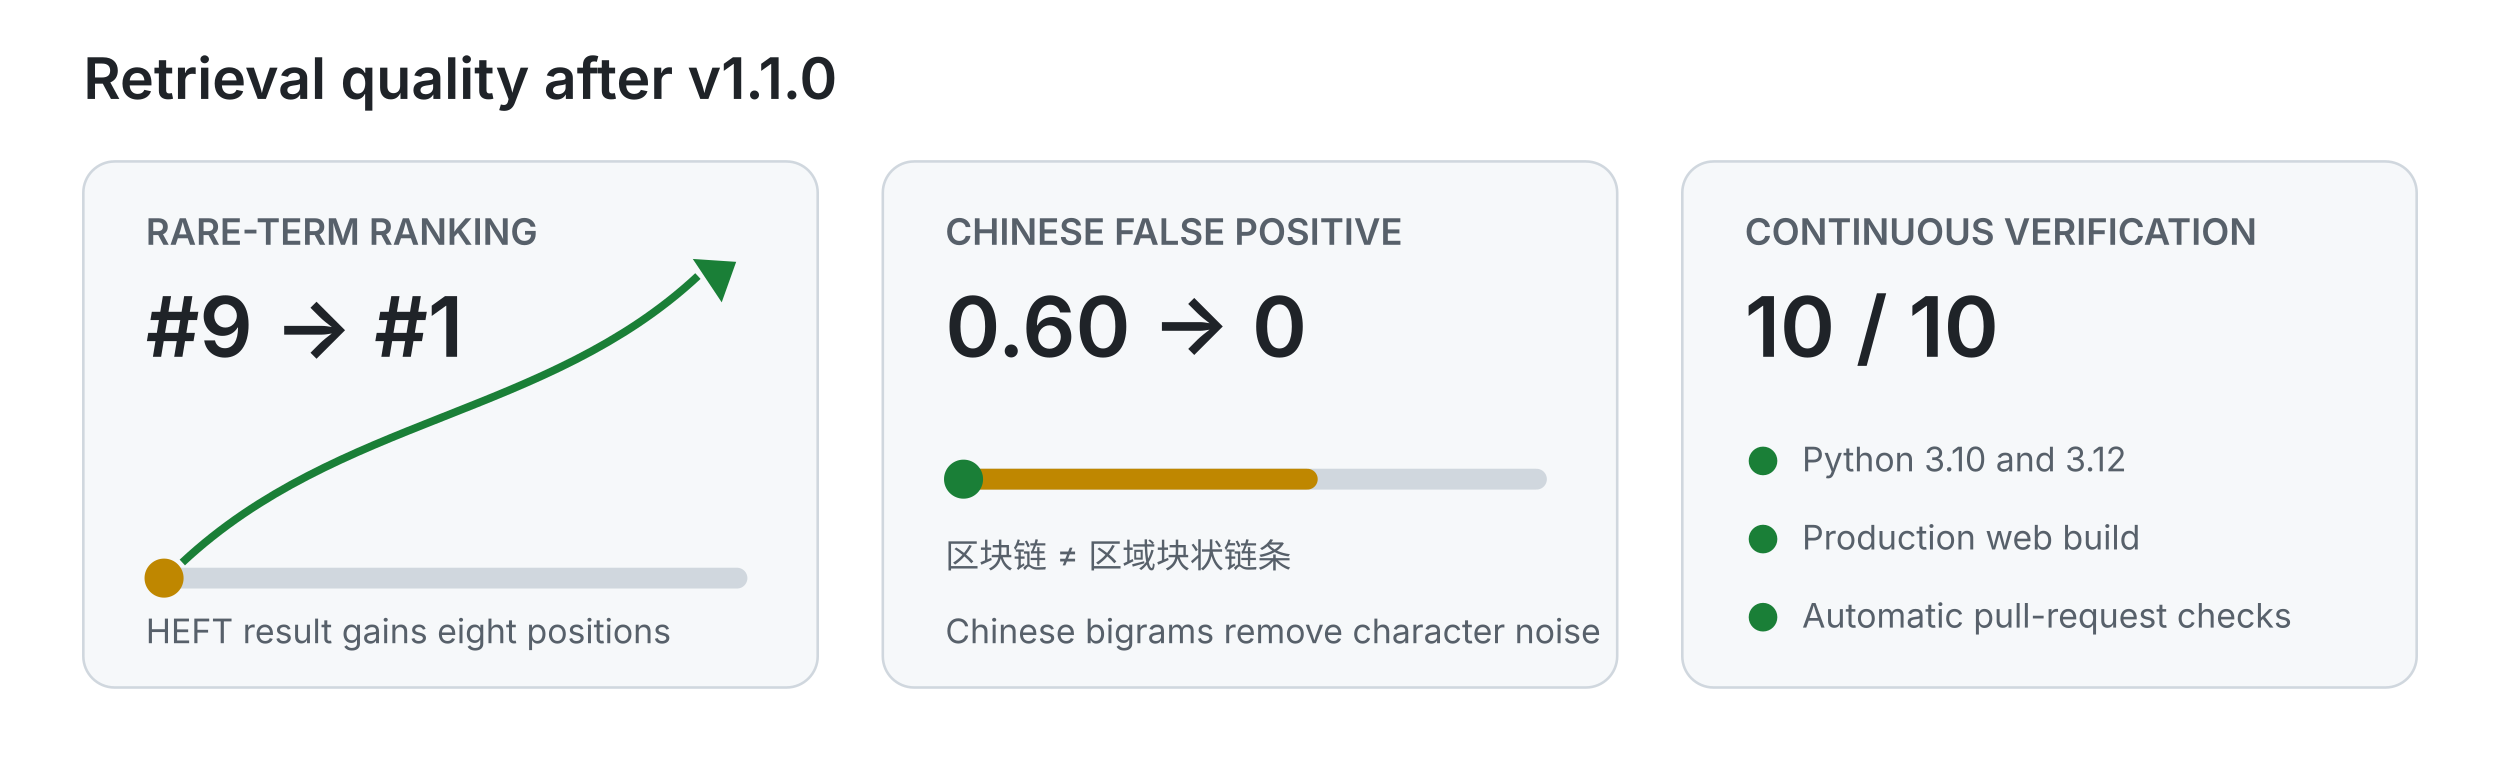
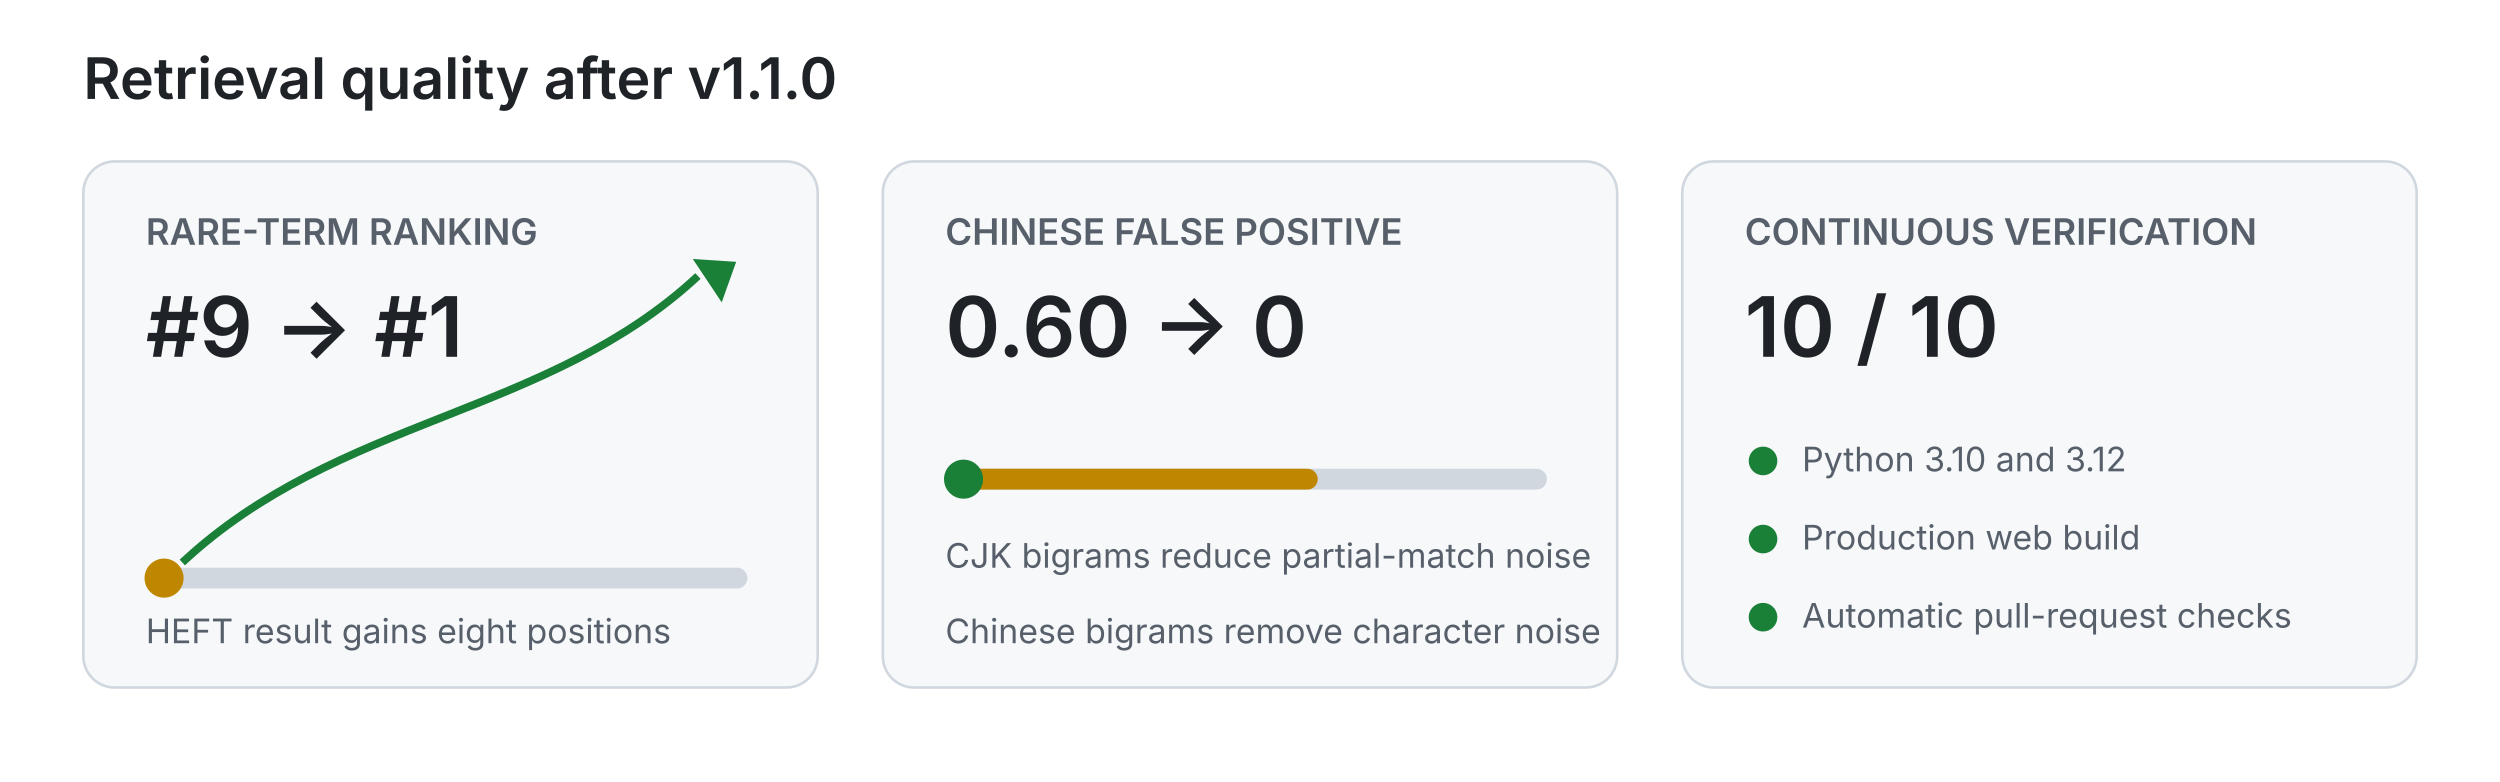
<svg xmlns="http://www.w3.org/2000/svg" width="960" height="300" viewBox="0 0 960 300" role="img" aria-labelledby="title description">
  <style>
    .title { font: 600 22px -apple-system, BlinkMacSystemFont, "Segoe UI", sans-serif; fill: #1f2328; }
    .label { font: 600 14px -apple-system, BlinkMacSystemFont, "Segoe UI", sans-serif; fill: #57606a; }
    .value { font: 600 32px -apple-system, BlinkMacSystemFont, "Segoe UI", sans-serif; fill: #1f2328; }
    .note { font: 400 13px -apple-system, BlinkMacSystemFont, "Segoe UI", sans-serif; fill: #57606a; }
    .panel { fill: #f6f8fa; stroke: #d0d7de; }
    .track { stroke: #d0d7de; stroke-width: 8; stroke-linecap: round; }
    .before { stroke: #bf8700; fill: #bf8700; }
    .after { stroke: #1a7f37; fill: #1a7f37; }
    .arrow { stroke: #1a7f37; stroke-width: 3; fill: none; }
    @media (prefers-color-scheme: dark) {
      .title, .value { fill: #f0f6fc; }
      .label, .note { fill: #8c959f; }
      .panel { fill: #161b22; stroke: #30363d; }
      .track { stroke: #30363d; }
      .before { stroke: #d29922; fill: #d29922; }
      .after { stroke: #3fb950; fill: #3fb950; }
      .arrow { stroke: #3fb950; }
    }
  </style>
  <text class="title" x="32" y="38">Retrieval quality after v1.1.0</text>
  <rect class="panel" x="32" y="62" width="282" height="202" rx="12" />
  <text class="label" x="56" y="94">RARE-TERM RANKING</text>
  <text class="value" x="56" y="137">#9 → #1</text>
  <line class="track" x1="63" y1="222" x2="283" y2="222" />
  <circle class="before" cx="63" cy="222" r="7" />
  <path class="arrow" d="M 70 216 C 130 160, 210 160, 268 106" />
  <path class="after" d="M 267 100 L 282 101 L 277 115 Z" />
  <text class="note" x="56" y="247">HEFT result gains eight positions</text>
  <rect class="panel" x="339" y="62" width="282" height="202" rx="12" />
  <text class="label" x="363" y="94">CHINESE FALSE POSITIVE</text>
  <text class="value" x="363" y="137">0.60 → 0</text>
  <line class="track" x1="370" y1="184" x2="590" y2="184" />
  <line class="before" x1="370" y1="184" x2="502" y2="184" stroke-width="8" stroke-linecap="round" />
  <circle class="after" cx="370" cy="184" r="7" />
-   <text class="note" x="363" y="218">区块链 ≠ 区域块状链条</text>
+   <text class="note" x="363" y="218">CJK bigrams reduce partial-match noise</text>
  <text class="note" x="363" y="247">Chinese bigrams remove character noise</text>
  <rect class="panel" x="646" y="62" width="282" height="202" rx="12" />
  <text class="label" x="670" y="94">CONTINUOUS VERIFICATION</text>
  <text class="value" x="670" y="137">10 / 10</text>
  <circle class="after" cx="677" cy="177" r="5" />
  <text class="note" x="692" y="181">Python 3.10 and 3.12</text>
  <circle class="after" cx="677" cy="207" r="5" />
  <text class="note" x="692" y="211">Production web build</text>
  <circle class="after" cx="677" cy="237" r="5" />
  <text class="note" x="692" y="241">Automatic pull-request checks</text>
</svg>
